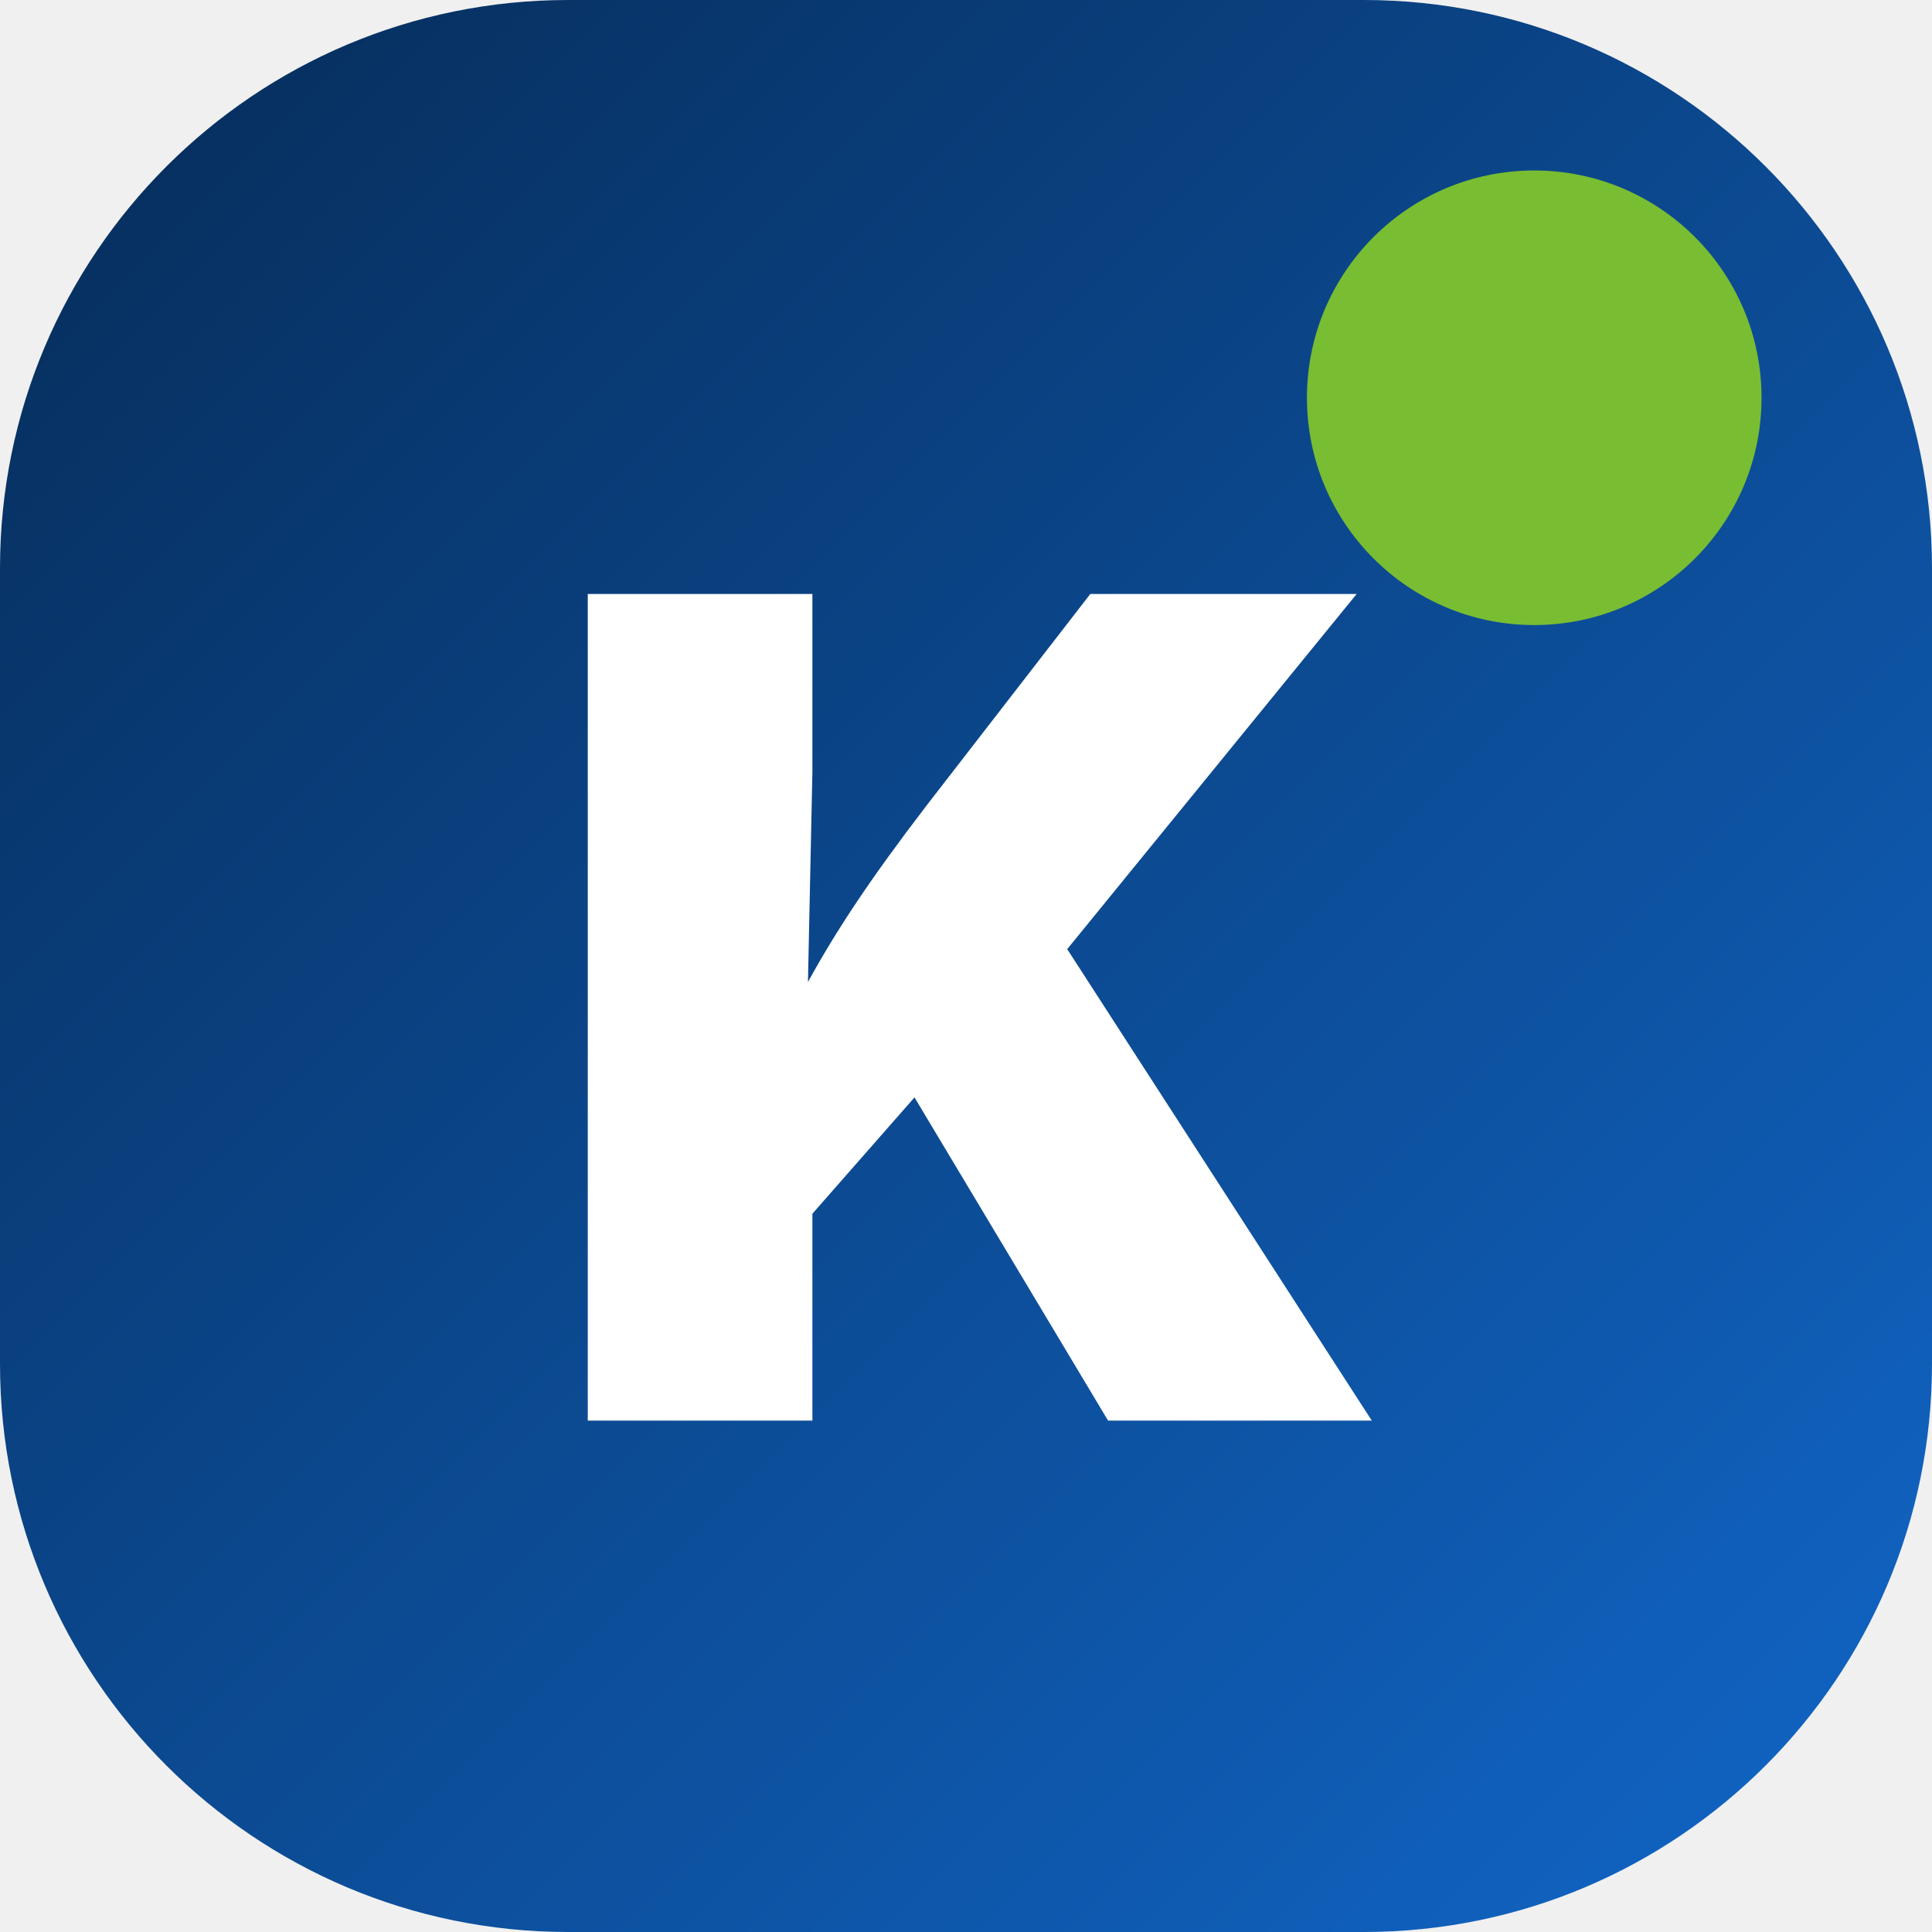
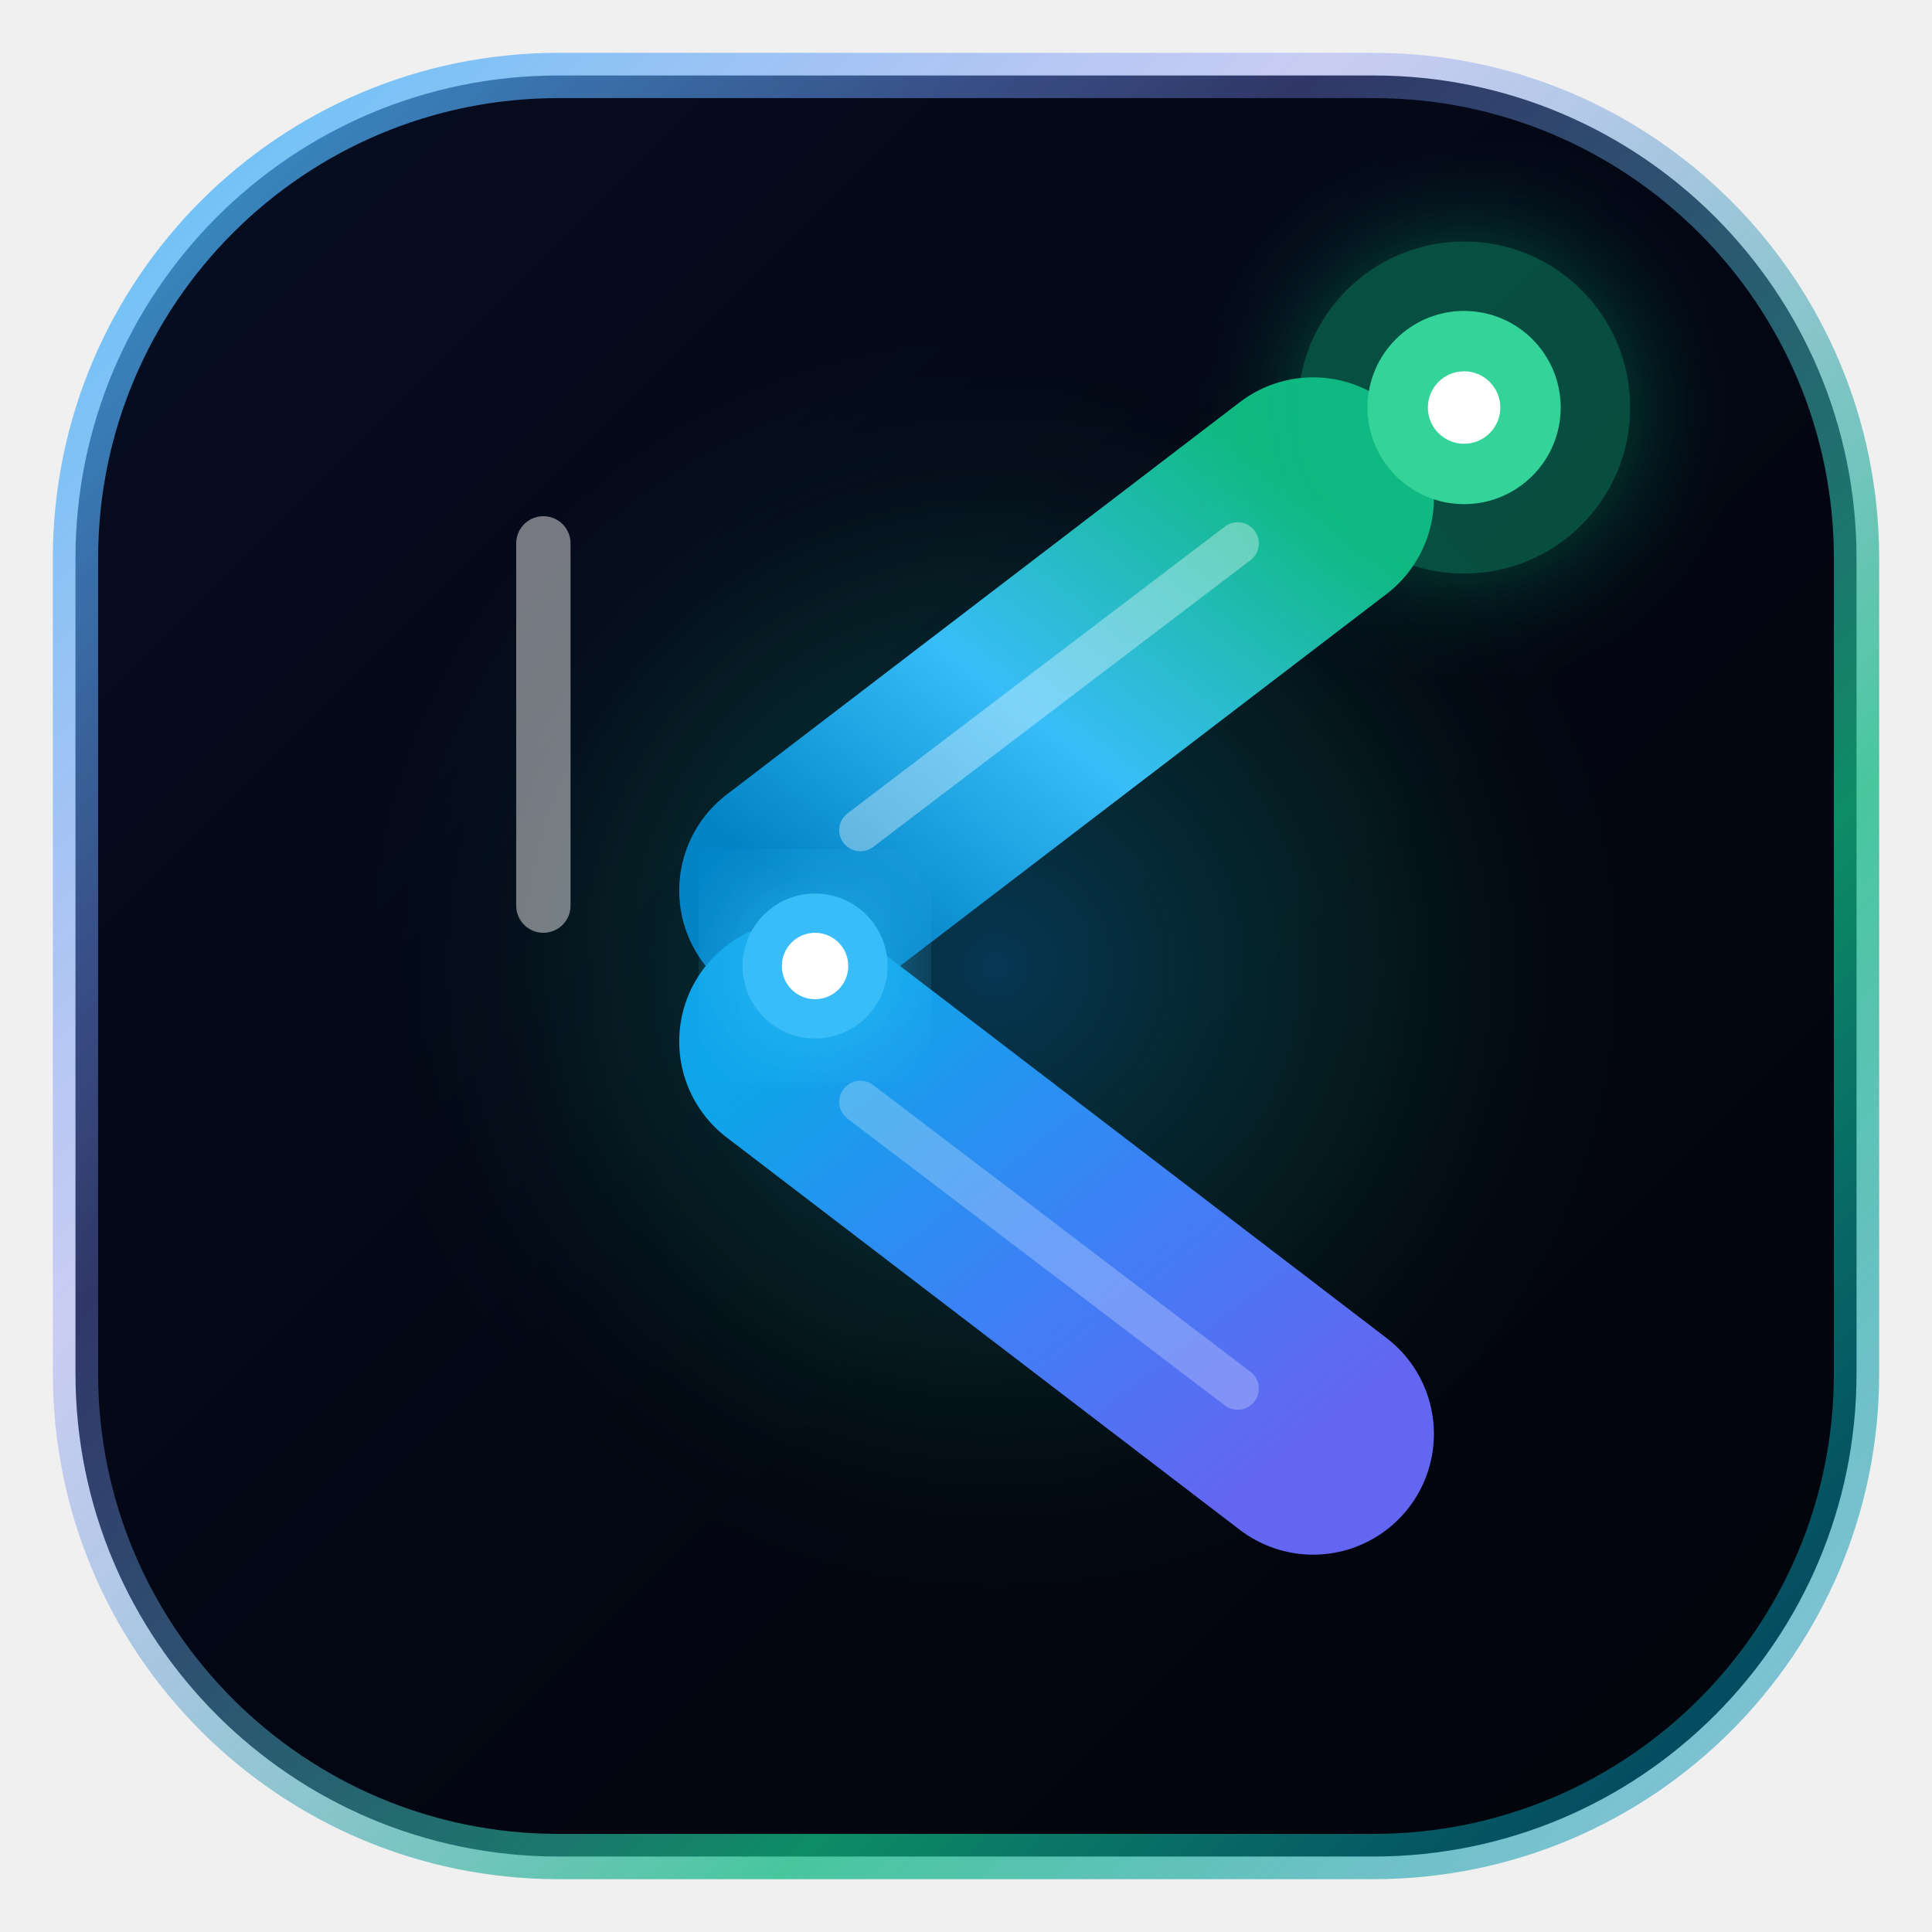
- <svg xmlns="http://www.w3.org/2000/svg" viewBox="0 0 34 34" width="34" height="34">
+ <svg xmlns="http://www.w3.org/2000/svg" viewBox="0 0 64 64" width="64" height="64" fill="none">
  <defs>
-     <linearGradient id="kiravaGrad" x1="0%" y1="0%" x2="100%" y2="100%">
-       <stop offset="0%" stop-color="#062b57" />
-       <stop offset="100%" stop-color="#1167c9" />
+     <linearGradient id="kf_bg" x1="0%" y1="0%" x2="100%" y2="100%">
+       <stop offset="0%" stop-color="#070e22" />
+       <stop offset="50%" stop-color="#030714" />
+       <stop offset="100%" stop-color="#02040a" />
    </linearGradient>
+     <linearGradient id="kf_rim" x1="0%" y1="0%" x2="100%" y2="100%">
+       <stop offset="0%" stop-color="#38bdf8" stop-opacity="0.85" />
+       <stop offset="35%" stop-color="#818cf8" stop-opacity="0.35" />
+       <stop offset="70%" stop-color="#10b981" stop-opacity="0.75" />
+       <stop offset="100%" stop-color="#0284c7" stop-opacity="0.4" />
+     </linearGradient>
+     <linearGradient id="kf_stem" x1="0%" y1="0%" x2="0%" y2="100%">
+       <stop offset="0%" stop-color="#38bdf8" />
+       <stop offset="40%" stop-color="#0284c7" />
+       <stop offset="100%" stop-color="#1d4ed8" />
+     </linearGradient>
+     <linearGradient id="kf_up" x1="0%" y1="100%" x2="100%" y2="0%">
+       <stop offset="0%" stop-color="#0284c7" />
+       <stop offset="45%" stop-color="#38bdf8" />
+       <stop offset="100%" stop-color="#10b981" />
+     </linearGradient>
+     <linearGradient id="kf_down" x1="0%" y1="0%" x2="100%" y2="100%">
+       <stop offset="0%" stop-color="#0ea5e9" />
+       <stop offset="50%" stop-color="#3b82f6" />
+       <stop offset="100%" stop-color="#6366f1" />
+     </linearGradient>
+     <radialGradient id="kf_core_glow" cx="50%" cy="50%" r="50%">
+       <stop offset="0%" stop-color="#0ea5e9" stop-opacity="0.3" />
+       <stop offset="60%" stop-color="#10b981" stop-opacity="0.1" />
+       <stop offset="100%" stop-color="#000000" stop-opacity="0" />
+     </radialGradient>
+     <filter id="kf_glow" x="-30%" y="-30%" width="160%" height="160%">
+       <feGaussianBlur stdDeviation="1.8" result="blur" />
+       <feMerge>
+         <feMergeNode in="blur" />
+         <feMergeNode in="SourceGraphic" />
+       </feMerge>
+     </filter>
+     <style>
+       @keyframes kf_pulse {
+         0%, 100% { opacity: 0.35; transform: scale(1); }
+         50% { opacity: 0.9; transform: scale(1.3); }
+       }
+       .kf_beacon {
+         transform-origin: 48.5px 13.5px;
+         animation: kf_pulse 2.8s ease-in-out infinite;
+       }
+     </style>
  </defs>
-   <rect width="34" height="34" rx="10" fill="url(#kiravaGrad)" />
-   <circle cx="27" cy="7" r="4" fill="#79bd32" />
-   <text x="17" y="25" font-family="system-ui, -apple-system, sans-serif" font-weight="900" font-size="20" fill="#ffffff" text-anchor="middle">K</text>
+   <rect x="2.5" y="2.5" width="59" height="59" rx="16" fill="url(#kf_bg)" stroke="url(#kf_rim)" stroke-width="1.5" />
+   <circle cx="33" cy="32" r="22" fill="url(#kf_core_glow)" />
+   <line x1="18.5" y1="17.5" x2="18.5" y2="46.5" stroke="url(#kf_stem)" stroke-width="8" stroke-linecap="round" />
+   <line x1="18" y1="18" x2="18" y2="30" stroke="#ffffff" stroke-width="1.8" stroke-linecap="round" opacity="0.45" />
+   <line x1="26.5" y1="29.5" x2="43.5" y2="16.5" stroke="url(#kf_up)" stroke-width="8" stroke-linecap="round" />
+   <line x1="28.5" y1="27.5" x2="41" y2="18" stroke="#ffffff" stroke-width="1.4" stroke-linecap="round" opacity="0.35" />
+   <line x1="26.5" y1="34.5" x2="43.5" y2="47.5" stroke="url(#kf_down)" stroke-width="8" stroke-linecap="round" />
+   <line x1="28.5" y1="36.5" x2="41" y2="46" stroke="#ffffff" stroke-width="1.4" stroke-linecap="round" opacity="0.25" />
+   <circle cx="27" cy="32" r="2.4" fill="#38bdf8" filter="url(#kf_glow)" />
+   <circle cx="27" cy="32" r="1.1" fill="#ffffff" />
+   <circle class="kf_beacon" cx="48.5" cy="13.5" r="5.5" fill="#10b981" opacity="0.4" filter="url(#kf_glow)" />
+   <circle cx="48.5" cy="13.5" r="3.2" fill="#34d399" />
+   <circle cx="48.5" cy="13.5" r="1.2" fill="#ffffff" />
</svg>
